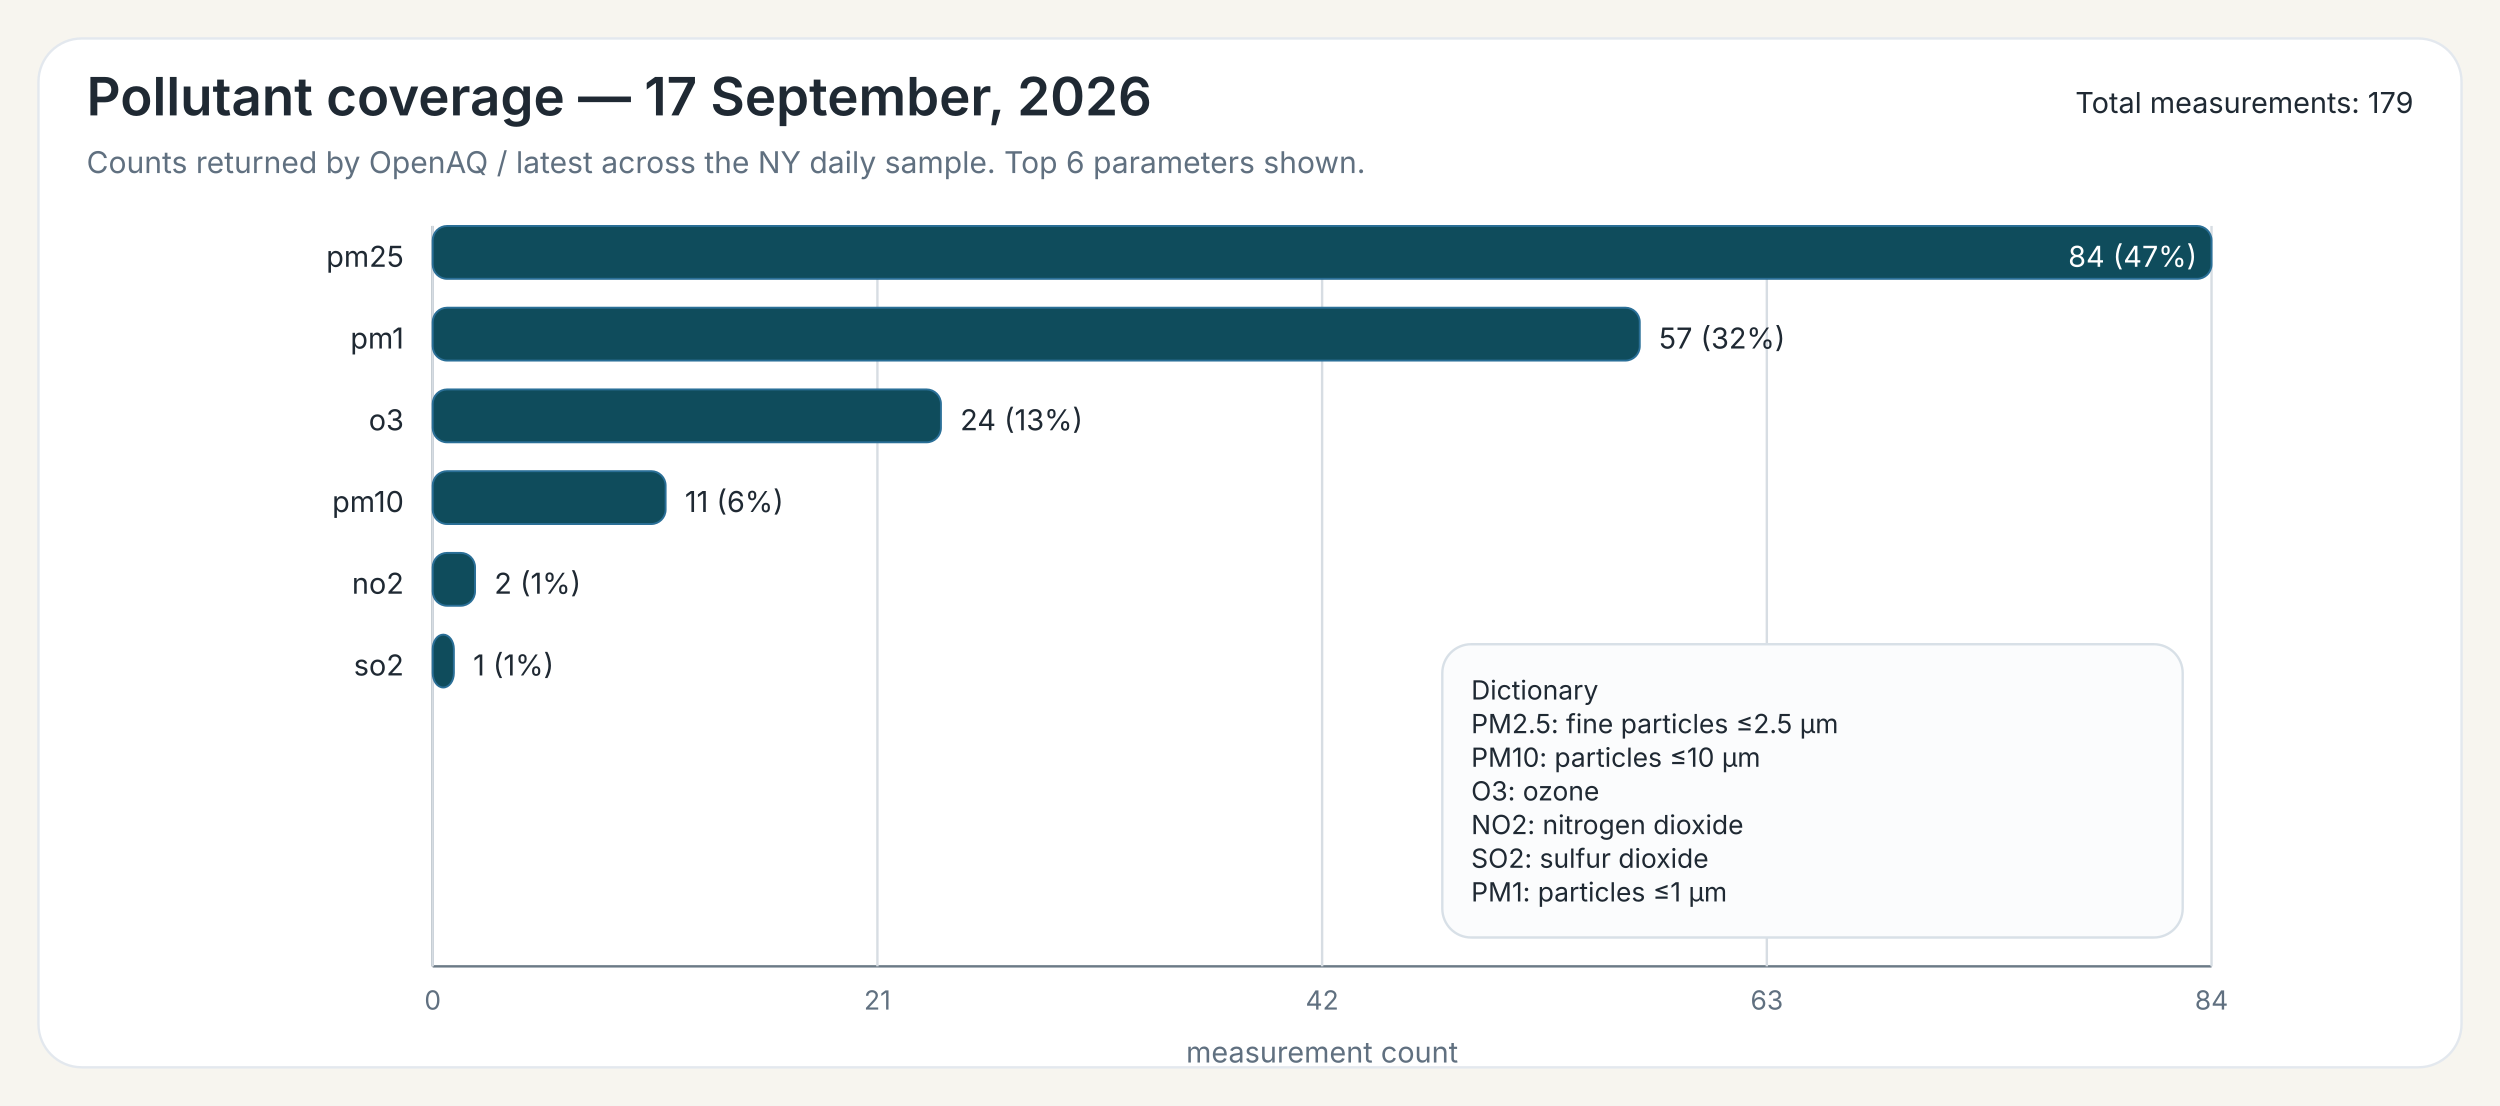
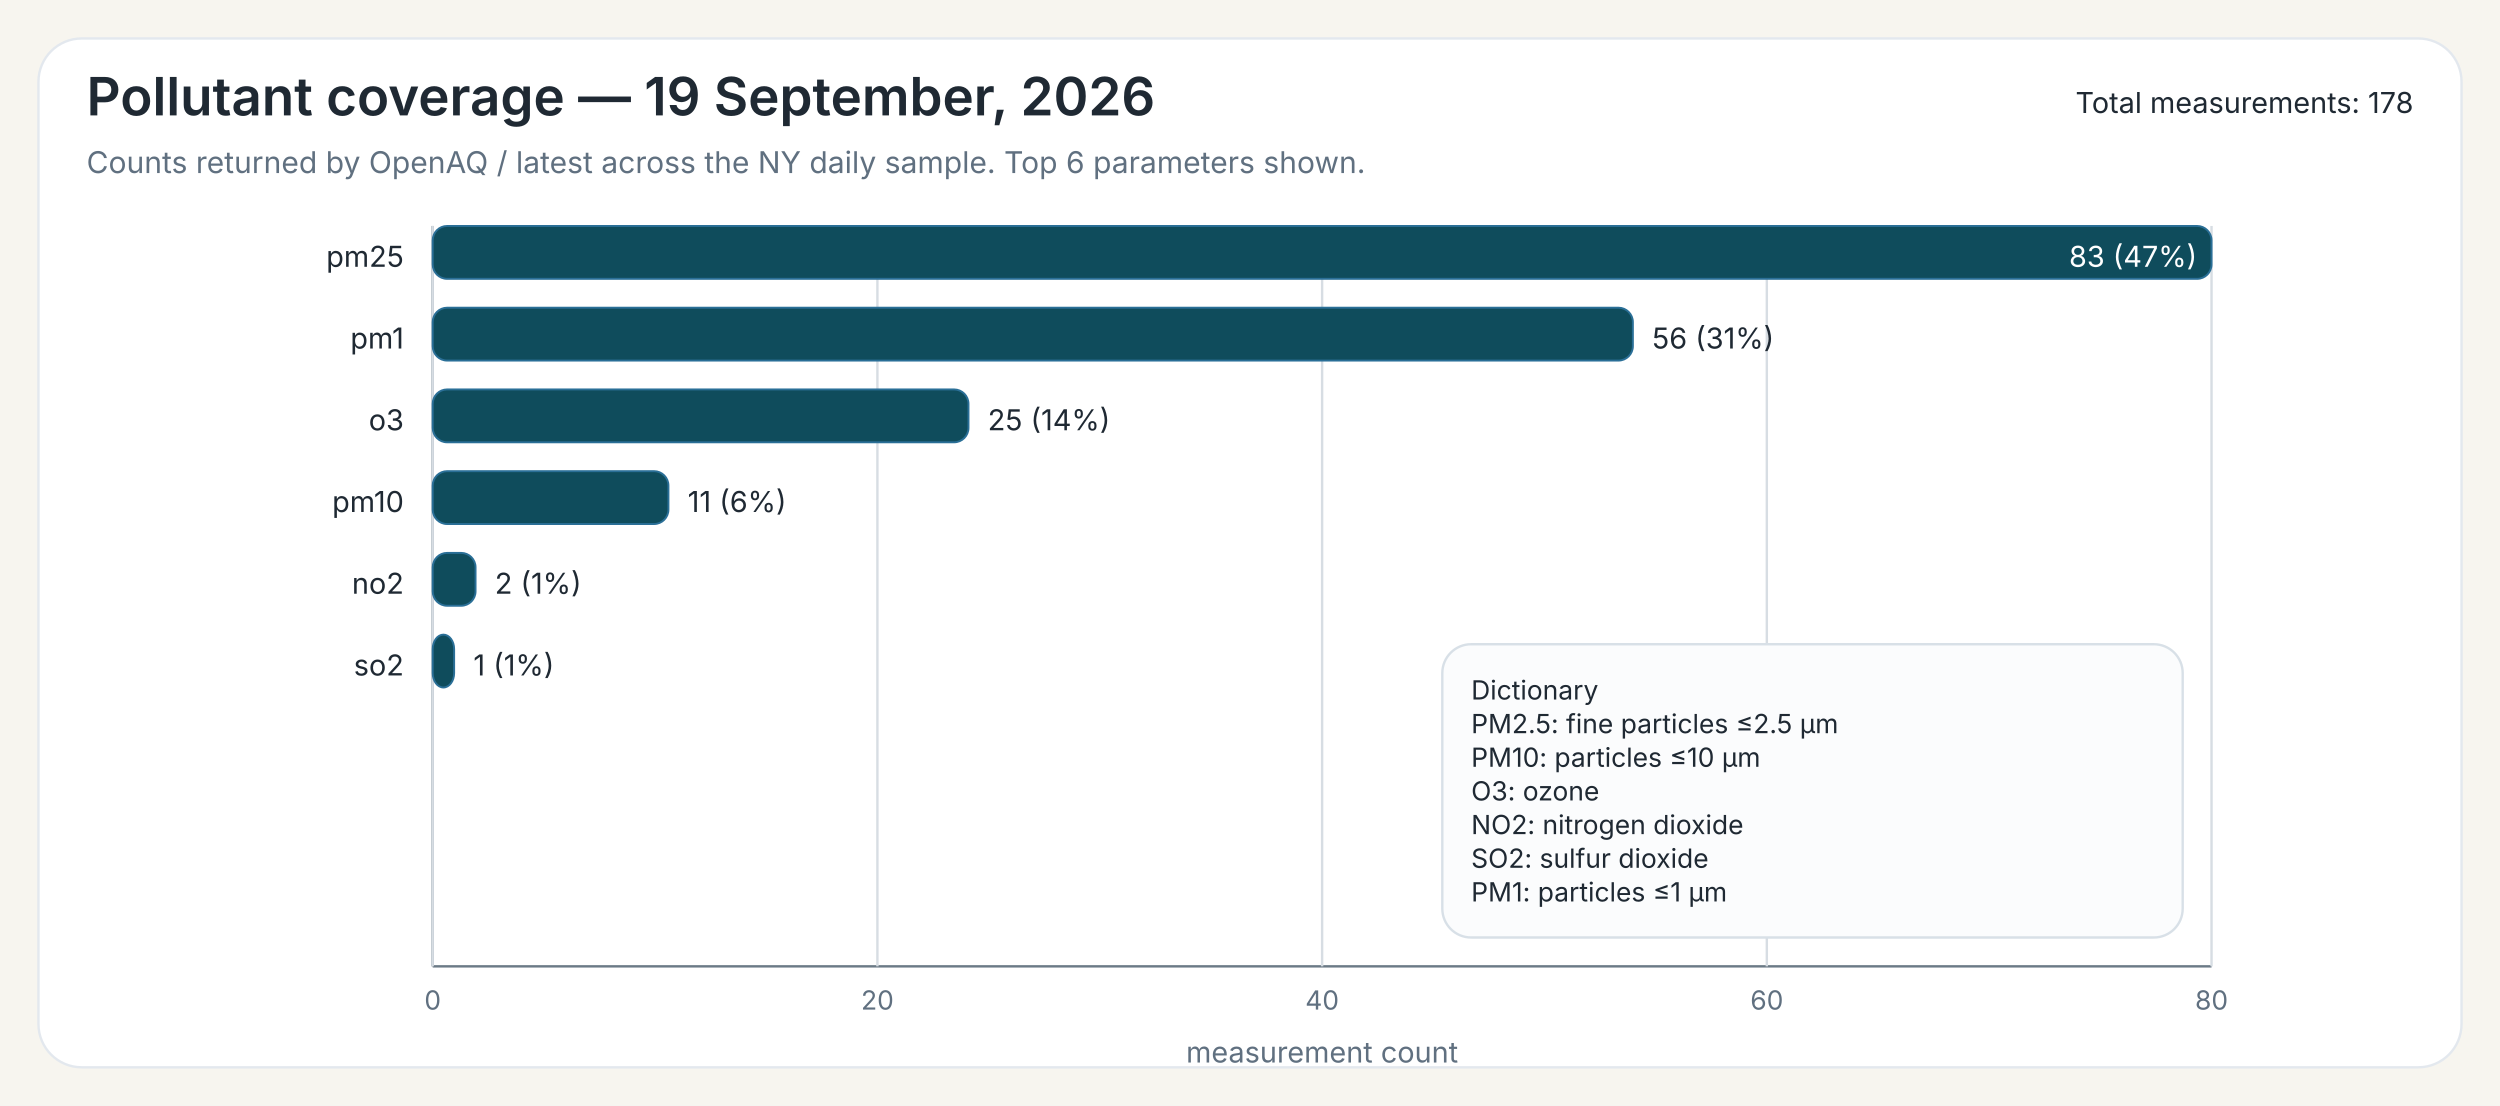
<svg xmlns="http://www.w3.org/2000/svg" width="1040" height="460">
  <rect x="0" y="0" width="1040" height="460" fill="#F7F5EF" />
  <rect x="16" y="16" width="1008" height="428" rx="18" ry="18" fill="#FFFFFF" stroke="#E3E8EE" stroke-width="1" />
-   <text x="36" y="48" font-family="Public Sans, Inter, Aptos, Segoe UI, Arial, sans-serif" font-size="22" font-weight="600" fill="#1F2933">Pollutant coverage — 17 September, 2026</text>
+   <text x="36" y="48" font-family="Public Sans, Inter, Aptos, Segoe UI, Arial, sans-serif" font-size="22" font-weight="600" fill="#1F2933">Pollutant coverage — 19 September, 2026</text>
  <text x="36" y="72" font-family="Public Sans, Inter, Aptos, Segoe UI, Arial, sans-serif" font-size="12.5" font-weight="400" fill="#607080">Counts returned by OpenAQ / latest across the NY daily sample. Top 6 parameters shown.</text>
-   <text x="1004" y="47" font-family="Public Sans, Inter, Aptos, Segoe UI, Arial, sans-serif" font-size="12" text-anchor="end" fill="#1F2933">Total measurements: 179</text>
+   <text x="1004" y="47" font-family="Public Sans, Inter, Aptos, Segoe UI, Arial, sans-serif" font-size="12" text-anchor="end" fill="#1F2933">Total measurements: 178</text>
  <line x1="180" y1="94" x2="180" y2="402" stroke="#6B7A86" stroke-width="1" />
  <line x1="180" y1="402" x2="920" y2="402" stroke="#6B7A86" stroke-width="1" />
  <line x1="180.00" y1="94" x2="180.00" y2="402" stroke="#D7DDE3" stroke-width="1" />
  <text x="180.00" y="420" font-family="Inter, Aptos, Segoe UI, Arial, sans-serif" font-size="11" text-anchor="middle" fill="#607080">0</text>
  <line x1="365.00" y1="94" x2="365.00" y2="402" stroke="#D7DDE3" stroke-width="1" />
-   <text x="365.00" y="420" font-family="Inter, Aptos, Segoe UI, Arial, sans-serif" font-size="11" text-anchor="middle" fill="#607080">21</text>
+   <text x="365.00" y="420" font-family="Inter, Aptos, Segoe UI, Arial, sans-serif" font-size="11" text-anchor="middle" fill="#607080">20</text>
  <line x1="550.00" y1="94" x2="550.00" y2="402" stroke="#D7DDE3" stroke-width="1" />
-   <text x="550.00" y="420" font-family="Inter, Aptos, Segoe UI, Arial, sans-serif" font-size="11" text-anchor="middle" fill="#607080">42</text>
+   <text x="550.00" y="420" font-family="Inter, Aptos, Segoe UI, Arial, sans-serif" font-size="11" text-anchor="middle" fill="#607080">40</text>
  <line x1="735.00" y1="94" x2="735.00" y2="402" stroke="#D7DDE3" stroke-width="1" />
-   <text x="735.00" y="420" font-family="Inter, Aptos, Segoe UI, Arial, sans-serif" font-size="11" text-anchor="middle" fill="#607080">63</text>
+   <text x="735.00" y="420" font-family="Inter, Aptos, Segoe UI, Arial, sans-serif" font-size="11" text-anchor="middle" fill="#607080">60</text>
  <line x1="920.00" y1="94" x2="920.00" y2="402" stroke="#D7DDE3" stroke-width="1" />
-   <text x="920.00" y="420" font-family="Inter, Aptos, Segoe UI, Arial, sans-serif" font-size="11" text-anchor="middle" fill="#607080">84</text>
+   <text x="920.00" y="420" font-family="Inter, Aptos, Segoe UI, Arial, sans-serif" font-size="11" text-anchor="middle" fill="#607080">80</text>
  <text x="550.00" y="442" font-family="Inter, Aptos, Segoe UI, Arial, sans-serif" font-size="12" text-anchor="middle" fill="#607080">measurement count</text>
  <text x="168" y="111" font-family="Inter, Aptos, Segoe UI, Arial, sans-serif" font-size="12" text-anchor="end" fill="#1F2933">pm25</text>
  <rect x="180" y="94" width="740.00" height="22" rx="6" ry="6" fill="#0F4C5C" stroke="#2A6F97" stroke-width="0.8" />
-   <text x="914.00" y="111" font-family="Inter, Aptos, Segoe UI, Arial, sans-serif" font-size="12" fill="white" text-anchor="end">84 (47%)</text>
+   <text x="914.00" y="111" font-family="Inter, Aptos, Segoe UI, Arial, sans-serif" font-size="12" fill="white" text-anchor="end">83 (47%)</text>
  <text x="168" y="145" font-family="Inter, Aptos, Segoe UI, Arial, sans-serif" font-size="12" text-anchor="end" fill="#1F2933">pm1</text>
-   <rect x="180" y="128" width="502.14" height="22" rx="6" ry="6" fill="#0F4C5C" stroke="#2A6F97" stroke-width="0.8" />
-   <text x="690.14" y="145" font-family="Inter, Aptos, Segoe UI, Arial, sans-serif" font-size="12" fill="#1F2933">57 (32%)</text>
+   <rect x="180" y="128" width="499.28" height="22" rx="6" ry="6" fill="#0F4C5C" stroke="#2A6F97" stroke-width="0.8" />
+   <text x="687.28" y="145" font-family="Inter, Aptos, Segoe UI, Arial, sans-serif" font-size="12" fill="#1F2933">56 (31%)</text>
  <text x="168" y="179" font-family="Inter, Aptos, Segoe UI, Arial, sans-serif" font-size="12" text-anchor="end" fill="#1F2933">o3</text>
-   <rect x="180" y="162" width="211.43" height="22" rx="6" ry="6" fill="#0F4C5C" stroke="#2A6F97" stroke-width="0.8" />
-   <text x="399.43" y="179" font-family="Inter, Aptos, Segoe UI, Arial, sans-serif" font-size="12" fill="#1F2933">24 (13%)</text>
+   <rect x="180" y="162" width="222.89" height="22" rx="6" ry="6" fill="#0F4C5C" stroke="#2A6F97" stroke-width="0.8" />
+   <text x="410.89" y="179" font-family="Inter, Aptos, Segoe UI, Arial, sans-serif" font-size="12" fill="#1F2933">25 (14%)</text>
  <text x="168" y="213" font-family="Inter, Aptos, Segoe UI, Arial, sans-serif" font-size="12" text-anchor="end" fill="#1F2933">pm10</text>
-   <rect x="180" y="196" width="96.90" height="22" rx="6" ry="6" fill="#0F4C5C" stroke="#2A6F97" stroke-width="0.8" />
-   <text x="284.90" y="213" font-family="Inter, Aptos, Segoe UI, Arial, sans-serif" font-size="12" fill="#1F2933">11 (6%)</text>
+   <rect x="180" y="196" width="98.07" height="22" rx="6" ry="6" fill="#0F4C5C" stroke="#2A6F97" stroke-width="0.8" />
+   <text x="286.07" y="213" font-family="Inter, Aptos, Segoe UI, Arial, sans-serif" font-size="12" fill="#1F2933">11 (6%)</text>
  <text x="168" y="247" font-family="Inter, Aptos, Segoe UI, Arial, sans-serif" font-size="12" text-anchor="end" fill="#1F2933">no2</text>
-   <rect x="180" y="230" width="17.62" height="22" rx="6" ry="6" fill="#0F4C5C" stroke="#2A6F97" stroke-width="0.8" />
-   <text x="205.62" y="247" font-family="Inter, Aptos, Segoe UI, Arial, sans-serif" font-size="12" fill="#1F2933">2 (1%)</text>
+   <rect x="180" y="230" width="17.83" height="22" rx="6" ry="6" fill="#0F4C5C" stroke="#2A6F97" stroke-width="0.8" />
+   <text x="205.83" y="247" font-family="Inter, Aptos, Segoe UI, Arial, sans-serif" font-size="12" fill="#1F2933">2 (1%)</text>
  <text x="168" y="281" font-family="Inter, Aptos, Segoe UI, Arial, sans-serif" font-size="12" text-anchor="end" fill="#1F2933">so2</text>
-   <rect x="180" y="264" width="8.81" height="22" rx="6" ry="6" fill="#0F4C5C" stroke="#2A6F97" stroke-width="0.8" />
-   <text x="196.81" y="281" font-family="Inter, Aptos, Segoe UI, Arial, sans-serif" font-size="12" fill="#1F2933">1 (1%)</text>
+   <rect x="180" y="264" width="8.92" height="22" rx="6" ry="6" fill="#0F4C5C" stroke="#2A6F97" stroke-width="0.8" />
+   <text x="196.92" y="281" font-family="Inter, Aptos, Segoe UI, Arial, sans-serif" font-size="12" fill="#1F2933">1 (1%)</text>
  <rect x="600.00" y="268.00" width="308" height="122" rx="12" ry="12" fill="#FBFCFD" stroke="#D8E0E7" stroke-width="1" />
  <text x="612.00" y="291.00" font-family="Inter, Aptos, Segoe UI, Arial, sans-serif" font-size="11" fill="#1F2933">Dictionary</text>
  <text x="612.00" y="305.00" font-family="Inter, Aptos, Segoe UI, Arial, sans-serif" font-size="11" fill="#1F2933">PM2.5: fine particles ≤2.5 µm</text>
  <text x="612.00" y="319.00" font-family="Inter, Aptos, Segoe UI, Arial, sans-serif" font-size="11" fill="#1F2933">PM10: particles ≤10 µm</text>
  <text x="612.00" y="333.00" font-family="Inter, Aptos, Segoe UI, Arial, sans-serif" font-size="11" fill="#1F2933">O3: ozone</text>
  <text x="612.00" y="347.00" font-family="Inter, Aptos, Segoe UI, Arial, sans-serif" font-size="11" fill="#1F2933">NO2: nitrogen dioxide</text>
  <text x="612.00" y="361.00" font-family="Inter, Aptos, Segoe UI, Arial, sans-serif" font-size="11" fill="#1F2933">SO2: sulfur dioxide</text>
  <text x="612.00" y="375.00" font-family="Inter, Aptos, Segoe UI, Arial, sans-serif" font-size="11" fill="#1F2933">PM1: particles ≤1 µm</text>
</svg>
